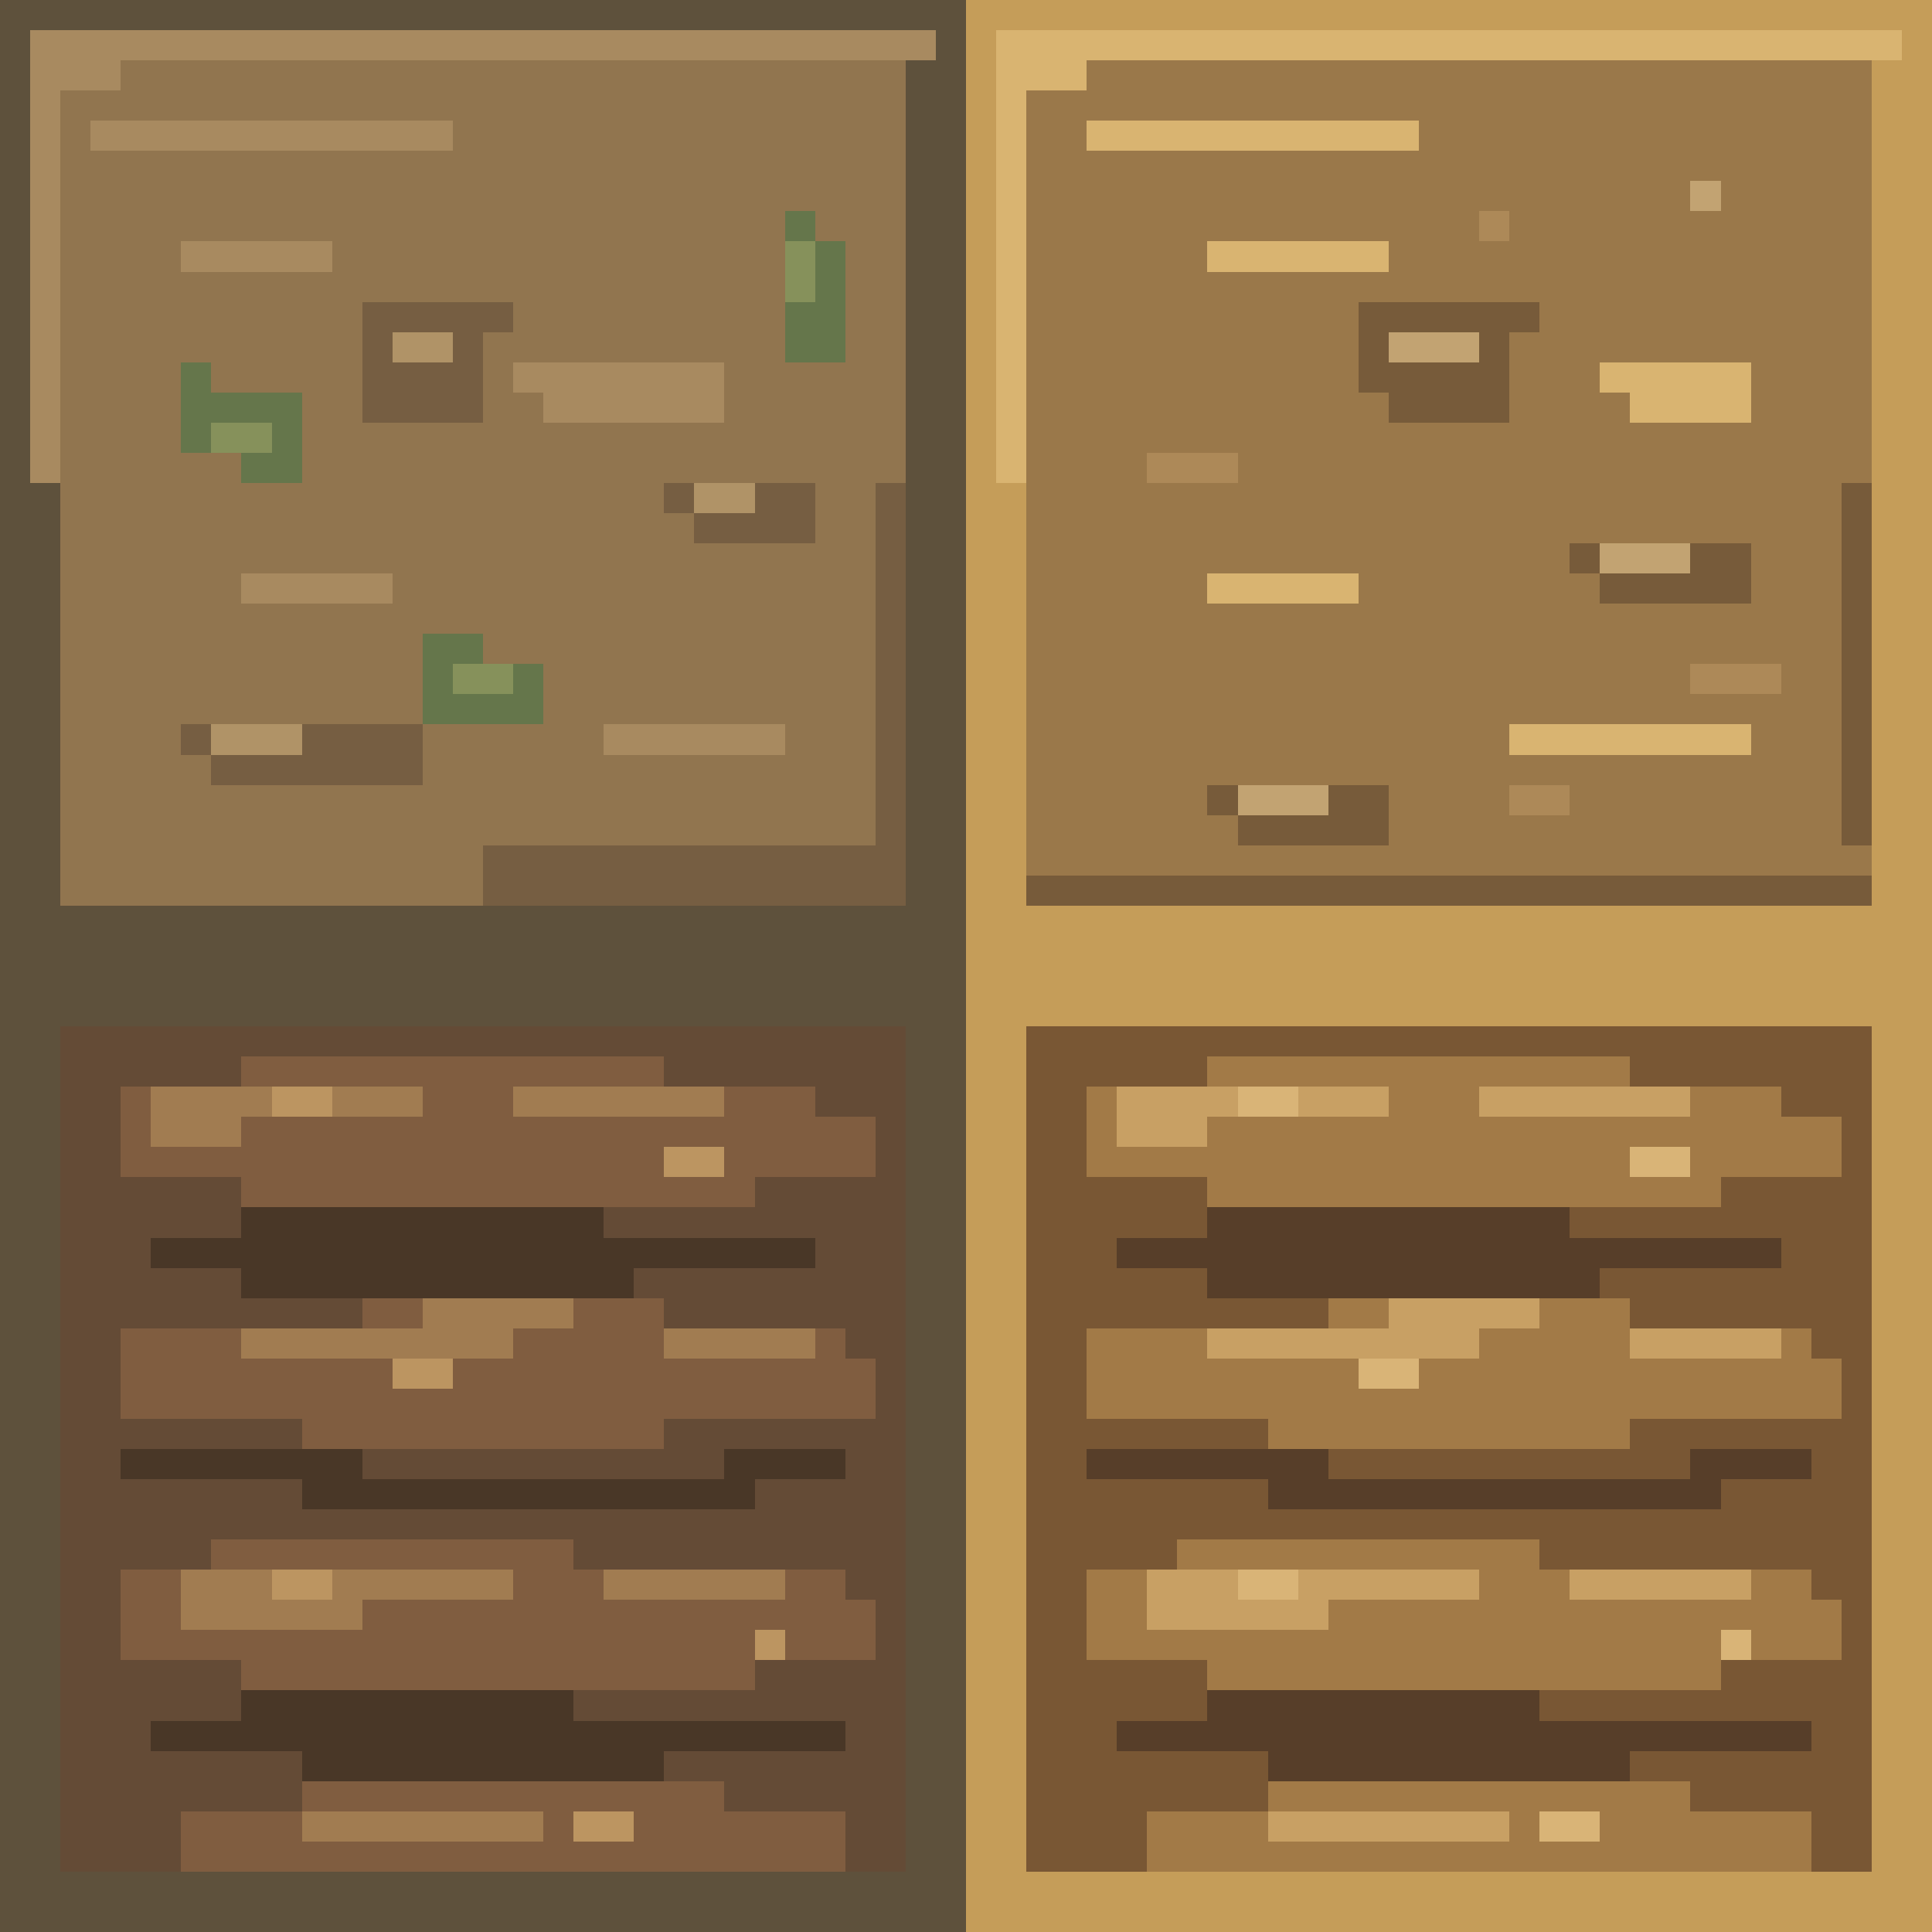
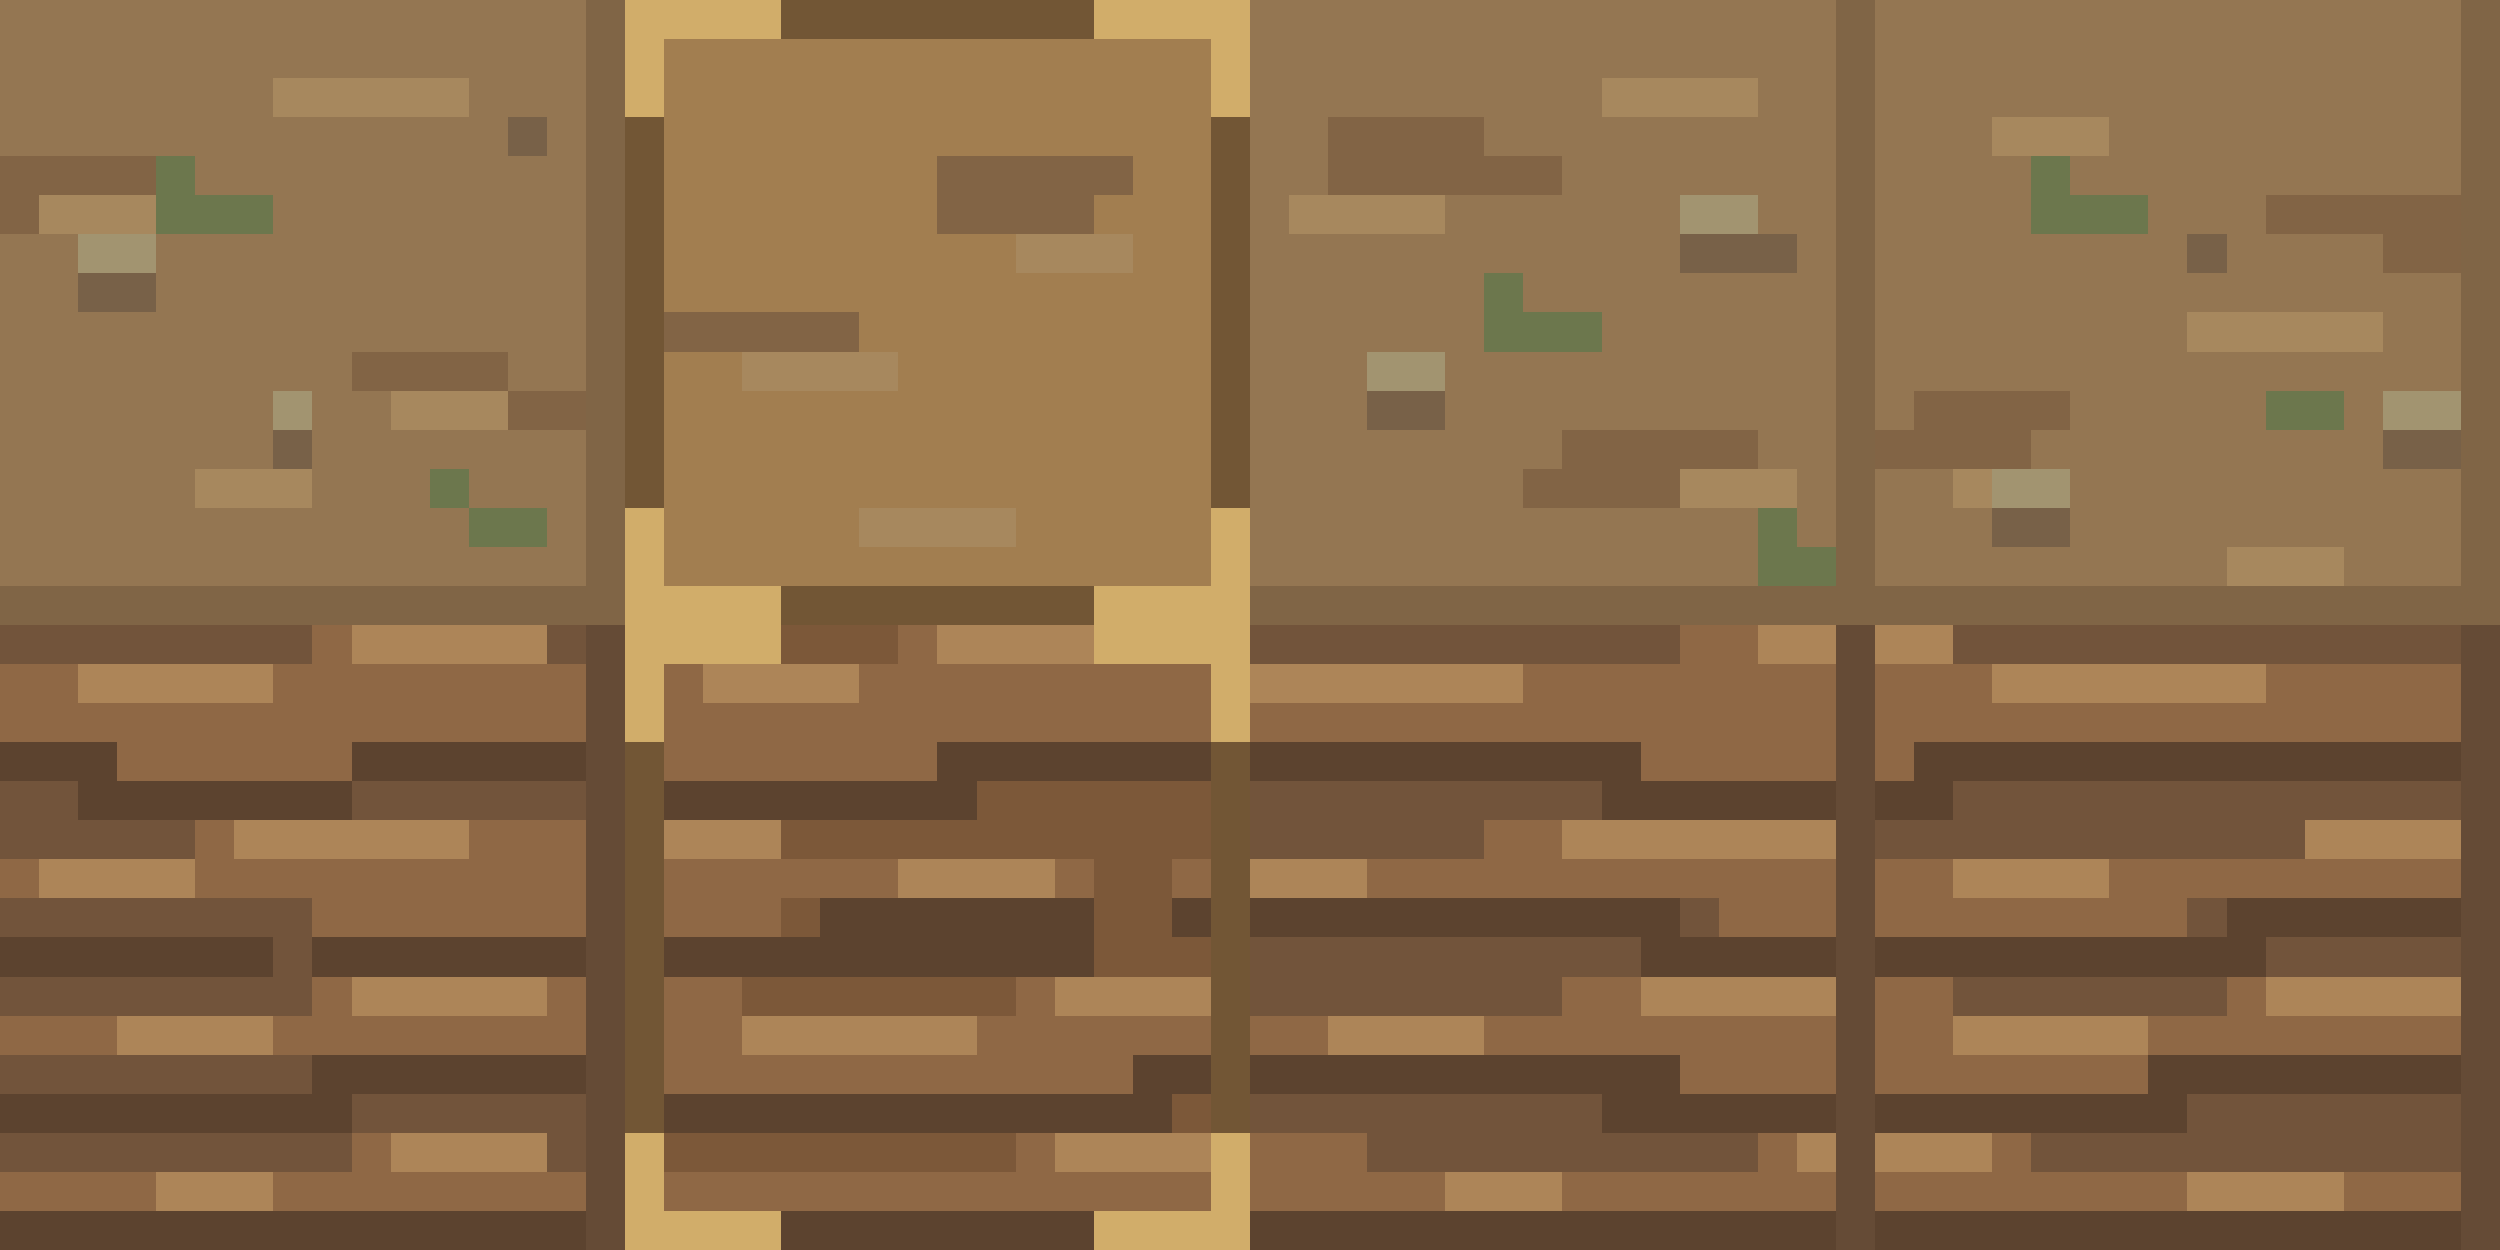
- <svg xmlns="http://www.w3.org/2000/svg" width="32" height="32" viewBox="0 0 32 32" shape-rendering="crispEdges">
-   <path fill="#5e513c" d="M0 0h16v16H0z M0 16h16v16H0z" />
-   <path fill="#c59d59" d="M16 0h16v16H16z M16 16h16v16H16z" />
-   <path fill="#91754f" d="M1 1h14v14H1z" />
-   <path fill="#9a784a" d="M17 1h14v14H17z" />
-   <path fill="#a88a60" d="M.5 .5h15v.5H2v.5H1V8H.5z M1.5 2h6v.5h-6z M3 4h2.5v.5H3z M8.5 6H12v1H9v-.5h-.5z M4 9.5h2.5v.5H4z M10 12h3v.5h-3z" />
-   <path fill="#d9b471" d="M16.5 .5h15v.5H18v.5h-1V8h-.5z M18 2h5.5v.5H18z M20 4h3v.5h-3z M26.5 6H29v1h-2v-.5h-.5z M20 9.5h2.5v.5H20z M25 12h4v.5h-4z" />
-   <path fill="#765e42" d="M6 5h2.5v.5H8V7H6z M11 8h2.5v1h-2V8.5H11z M3 12h4v1H3.5v-.5H3z M8 14h7v1H8z M14.5 8h.5v6h-.5z" />
-   <path fill="#775b3a" d="M22.5 5h3v.5h-.5V7h-2v-.5h-.5z M26 9h3v1h-2.5v-.5H26z M20 13h3v1h-2.5v-.5H20z M17 14.5h14v.5H17z M30.5 8h.5v6h-.5z" />
-   <path fill="#65764b" d="M3 6h.5v.5h1.5V8H4v-.5H3z M13 3.5h.5v.5h.5v2h-1z M7 10.5h1v.5h1v1H7z" />
-   <path fill="#86915b" d="M3.5 7h1v.5h-1z M13 4h.5v1H13z M7.5 11h1v.5h-1z" />
-   <path fill="#b09367" d="M6.5 5.5h1v.5h-1z M11.5 8h1v.5h-1z M3.5 12h1.5v.5H3.5z" />
-   <path fill="#c2a372" d="M23 5.5h1.5v.5H23z M26.5 9h1.5v.5h-1.5z M20.5 13h1.5v.5h-1.5z M28 3h.5v.5H28z" />
-   <path fill="#ad8958" d="M19 7.5h1.5V8H19z M28 11h1.5v.5H28z M24.5 3.5h.5v.5h-.5z M25 13h1v.5h-1z" />
-   <g>
-     <path fill="#644b36" d="M1 17h14v14H1z" />
-     <path fill="#805d40" d="M2 18h2v-.5h7v.5h2.5v.5h1v1h-2v.5H4v-.5H2z M2 22h4v-.5h5v.5h3v.5h.5v1H11v.5H5v-.5H2z M2 26h1.5v-.5h6v.5h4.5v.5h.5v1h-2v.5H4v-.5H2z M3 30h2v-.5h7v.5h2v1H3z" />
-     <path fill="#493727" d="M2.5 20.5H4V20h6v.5h3.5v.5h-3v.5H4V21H2.5z M2 24h4v.5h6V24h2v.5h-1.5v.5H5v-.5H2z M2.5 28.5H4V28h5.5v.5H14v.5h-3v.5H5V29H2.5z" />
-     <path fill="#a17c51" d="M2.5 18h4.5v.5H4v.5H2.5z M8.5 18h3.5v.5H8.5z M4 22h3v-.5h2.5v.5h-1v.5H4z M11 22h2.5v.5H11z M3 26h5.5v.5H6v.5H3z M10 26h3v.5h-3z M5 30h4v.5H5z" />
-     <path fill="#bc9561" d="M4.5 18h1v.5h-1z M11 19h1v.5h-1z M6.5 22.5h1v.5h-1z M4.5 26h1v.5h-1z M12.5 27h.5v.5h-.5z M9.5 30h1v.5h-1z" />
-   </g>
-   <g transform="translate(16 0)">
-     <path fill="#795734" d="M1 17h14v14H1z" />
-     <path fill="#a27a47" d="M2 18h2v-.5h7v.5h2.5v.5h1v1h-2v.5H4v-.5H2z M2 22h4v-.5h5v.5h3v.5h.5v1H11v.5H5v-.5H2z M2 26h1.5v-.5h6v.5h4.5v.5h.5v1h-2v.5H4v-.5H2z M3 30h2v-.5h7v.5h2v1H3z" />
-     <path fill="#573e29" d="M2.5 20.5H4V20h6v.5h3.5v.5h-3v.5H4V21H2.5z M2 24h4v.5h6V24h2v.5h-1.5v.5H5v-.5H2z M2.5 28.5H4V28h5.5v.5H14v.5h-3v.5H5V29H2.5z" />
-     <path fill="#c8a064" d="M2.5 18h4.5v.5H4v.5H2.5z M8.5 18h3.5v.5H8.5z M4 22h3v-.5h2.5v.5h-1v.5H4z M11 22h2.5v.5H11z M3 26h5.5v.5H6v.5H3z M10 26h3v.5h-3z M5 30h4v.5H5z" />
-     <path fill="#d9b477" d="M4.5 18h1v.5h-1z M11 19h1v.5h-1z M6.5 22.5h1v.5h-1z M4.5 26h1v.5h-1z M12.5 27h.5v.5h-.5z M9.5 30h1v.5h-1z" />
-   </g>
+ <svg xmlns="http://www.w3.org/2000/svg" width="64" height="32" viewBox="0 0 64 32" shape-rendering="crispEdges">
+   <path fill="#947652" d="M0 0h64v16H0z" />
+   <path fill="#a27e50" d="M16 0h16v16H16z" />
+   <path fill="#826445" d="M0 4h4v1H1v1H0z M9 9h4v1h2v1h-4v-1H9z M17 8h5v1h-5z M24 4h5v1h-1v1h-4z M34 3h4v1h2v1h-6z M40 11h5v1h-1v1h-5v-1h1z M49 10h4v1h-1v1h-4v-1h1z M58 5h5v2h-2V6h-3z" />
+   <path fill="#a7885e" d="M1 5h3v1H1z M7 2h5v1H7z M5 12h3v1H5z M10 10h3v1h-3z M19 9h4v1h-4z M26 6h3v1h-3z M22 13h4v1h-4z M33 5h4v1h-4z M41 2h4v1h-4z M43 12h3v1h-3z M50 12h3v1h-3z M51 3h3v1h-3z M56 8h5v1h-5z M57 14h3v1h-3z" />
+   <path fill="#786148" d="M2 7h2v1H2z M7 11h1v1H7z M13 3h1v1h-1z M35 10h2v1h-2z M43 6h3v1h-3z M51 13h2v1h-2z M56 6h1v1h-1z M61 11h2v1h-2z" />
+   <path fill="#6c774d" d="M4 4h1v1h2v1H4z M11 12h1v1h2v1h-2v-1h-1z M38 7h1v1h2v1h-3z M45 13h1v1h1v1h-2z M52 4h1v1h2v1h-3z M58 10h2v1h-2z" />
+   <path fill="#a29470" d="M2 6h2v1H2z M7 10h1v1H7z M35 9h2v1h-2z M43 5h2v1h-2z M51 12h2v1h-2z M61 10h2v1h-2z" />
+   <path fill="#806546" d="M0 15h16v1H0z M15 0h1v16h-1z M32 15h16v1H32z M47 0h1v16h-1z M48 15h16v1H48z M63 0h1v16h-1z" />
+   <path fill="#72543b" d="M0 16h64v16H0z" />
+   <path fill="#7c5839" d="M16 16h16v16H16z" />
+   <path fill="#8f6845" d="M0 17h8v-1h6v1h2v2H9v1H3v-1H0z M0 22h5v-1h15v1h8v1h-8v1H8v-1H0z M0 26h8v-1h11v1h7v-1h6v1h8v-1h10v1h7v-1h7v2h-9v1H43v-1H29v1H16v-1H0z M0 30h9v-1h5v1h12v-1h9v1h10v-1h7v1h12v1H0z M16 17h7v-1h9v1h11v-1h7v1h14v2H49v1h-7v-1H24v1h-8z M30 22h8v-1h9v1h13v-1h4v2h-8v1H44v-1H30z" />
+   <path fill="#5c432f" d="M0 19h3v1h6v-1h7v1h8v-1h18v1h7v-1h15v1H50v1H41v-1H25v1H15v-1H9v1H2v-1H0z M0 24h7v1H0z M8 24h13v-1h7v2H8z M30 23h13v1h14v-1h7v1h-6v1H42v-1H30z M0 28h8v-1h8v1h13v-1h14v1h12v-1h9v1h-8v1H41v-1H30v1H16v-1H9v1H0z M0 31h64v1H0z" />
+   <path fill="#ad8558" d="M2 17h5v1H2z M9 16h5v1H9z M18 17h4v1h-4z M24 16h6v1h-6z M32 17h7v1h-7z M45 16h5v1h-5z M51 17h7v1h-7z M1 22h4v1H1z M6 21h6v1H6z M17 21h3v1h-3z M23 22h4v1h-4z M31 22h4v1h-4z M40 21h7v1h-7z M50 22h4v1h-4z M59 21h4v1h-4z M3 26h4v1H3z M9 25h5v1H9z M19 26h6v1h-6z M27 25h4v1h-4z M34 26h4v1h-4z M42 25h5v1h-5z M50 26h5v1h-5z M58 25h5v1h-5z M4 30h3v1H4z M10 29h4v1h-4z M27 29h4v1h-4z M37 30h3v1h-3z M46 29h5v1h-5z M56 30h4v1h-4z" />
+   <path fill="#654b36" d="M15 16h1v16h-1z M47 16h1v16h-1z M63 16h1v16h-1z" />
+   <path fill="#725635" d="M16 0h16v1H16z M16 0h1v16h-1z M31 0h1v16h-1z M16 15h16v1H16z M16 16h1v16h-1z M31 16h1v16h-1z" />
+   <path fill="#d1ad6a" d="M16 0h4v1h-3v2h-1z M28 0h4v3h-1V1h-3z M16 13h1v2h3v1h-4z M31 13h1v3h-4v-1h3z M16 16h4v1h-3v2h-1z M28 16h4v3h-1v-2h-3z M16 29h1v2h3v1h-4z M31 29h1v3h-4v-1h3z" />
</svg>
